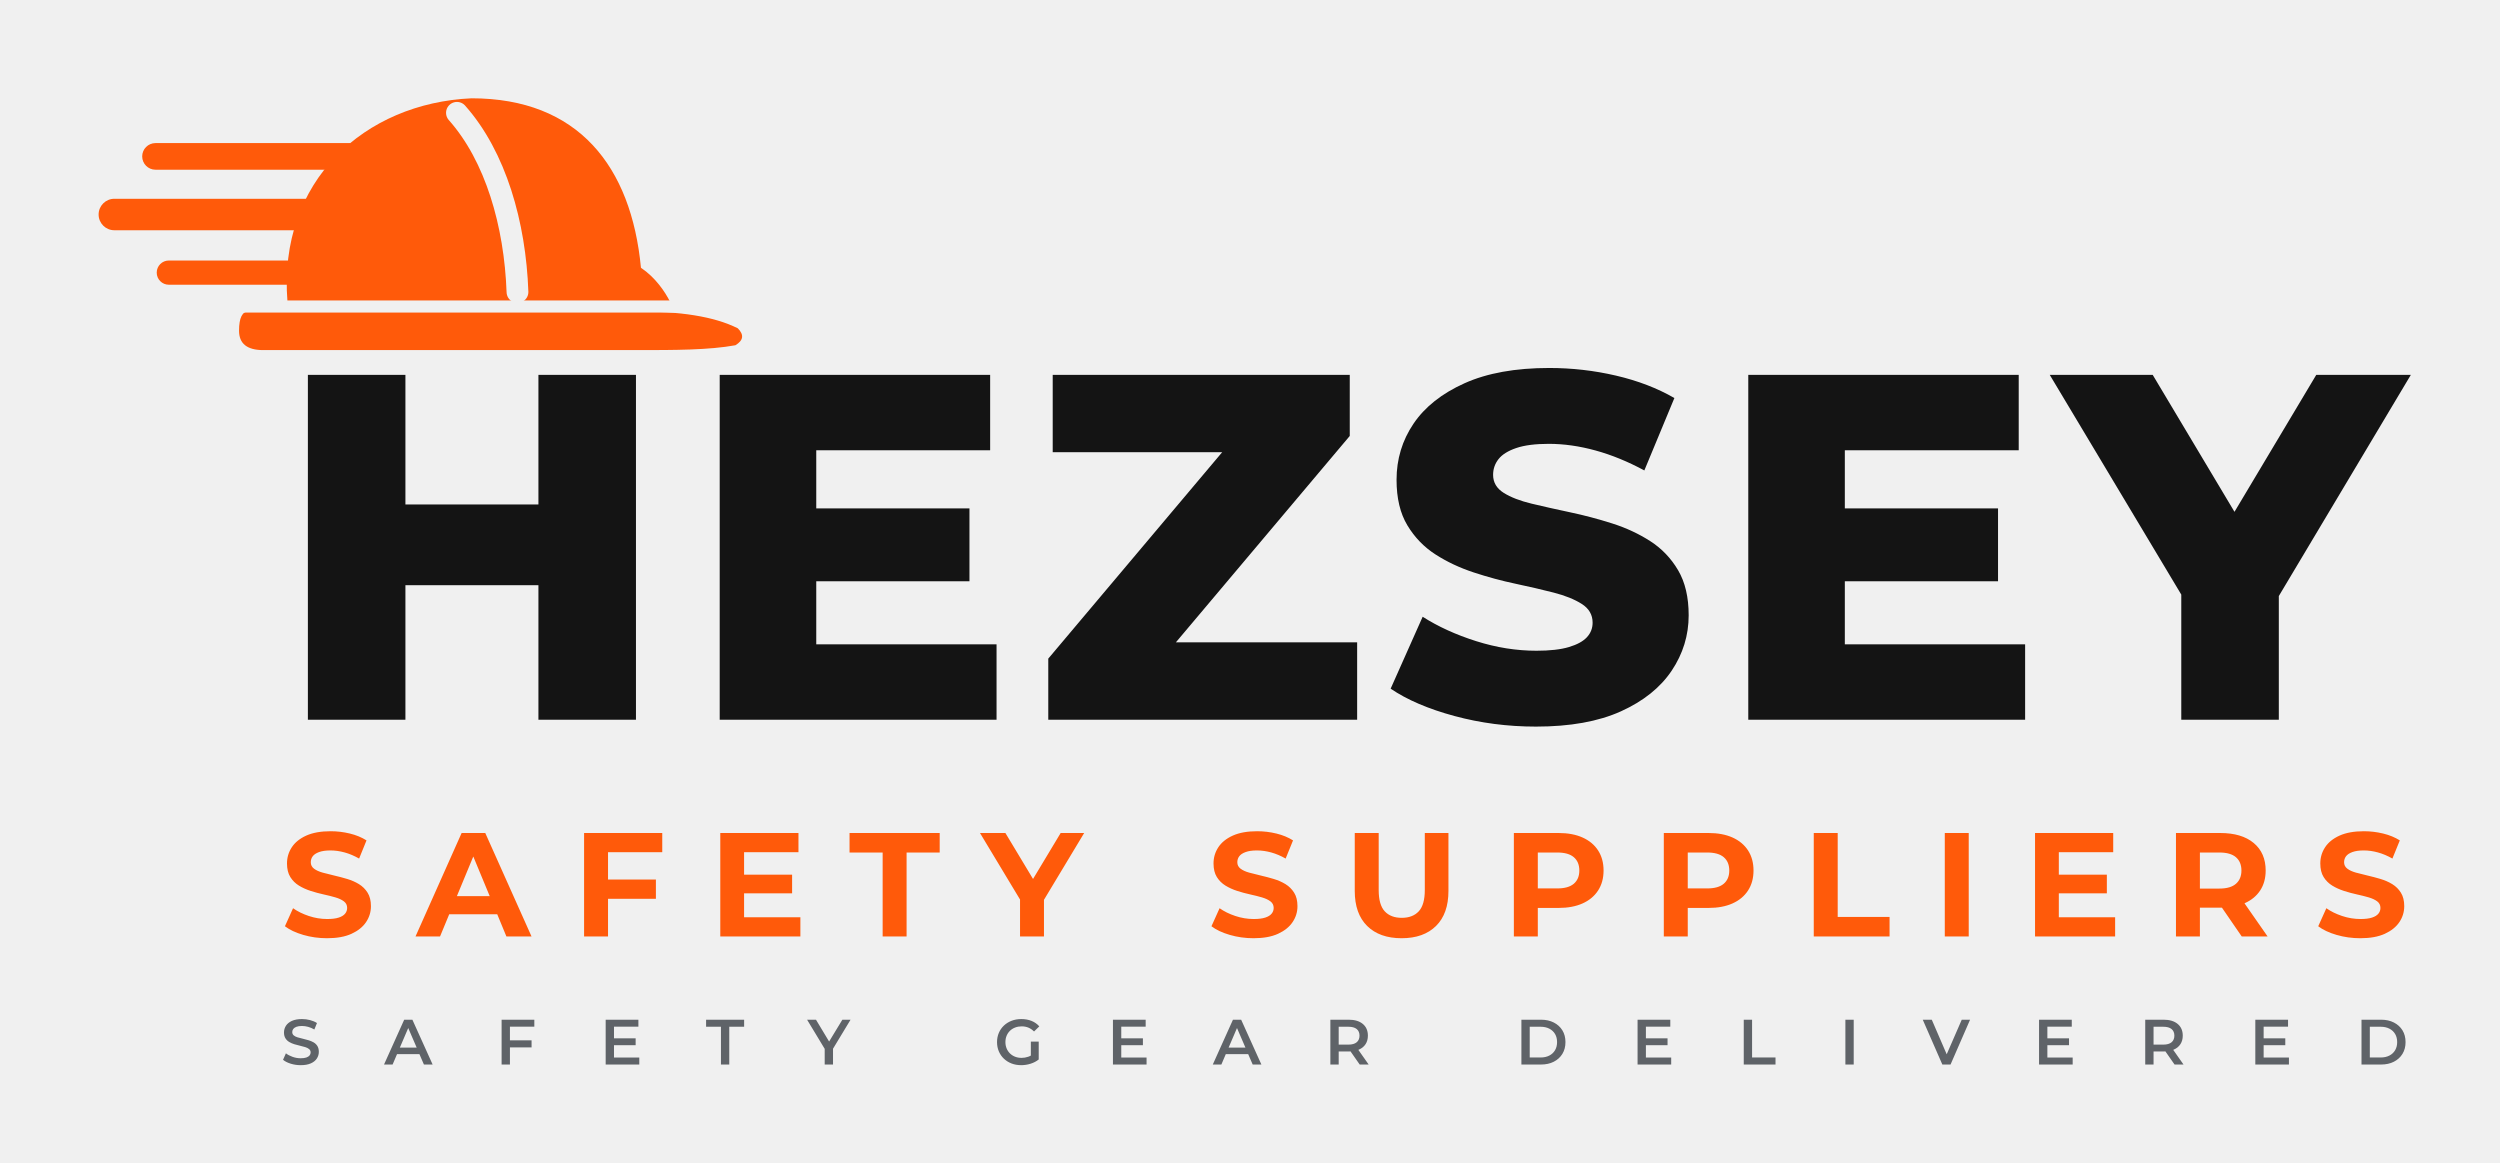
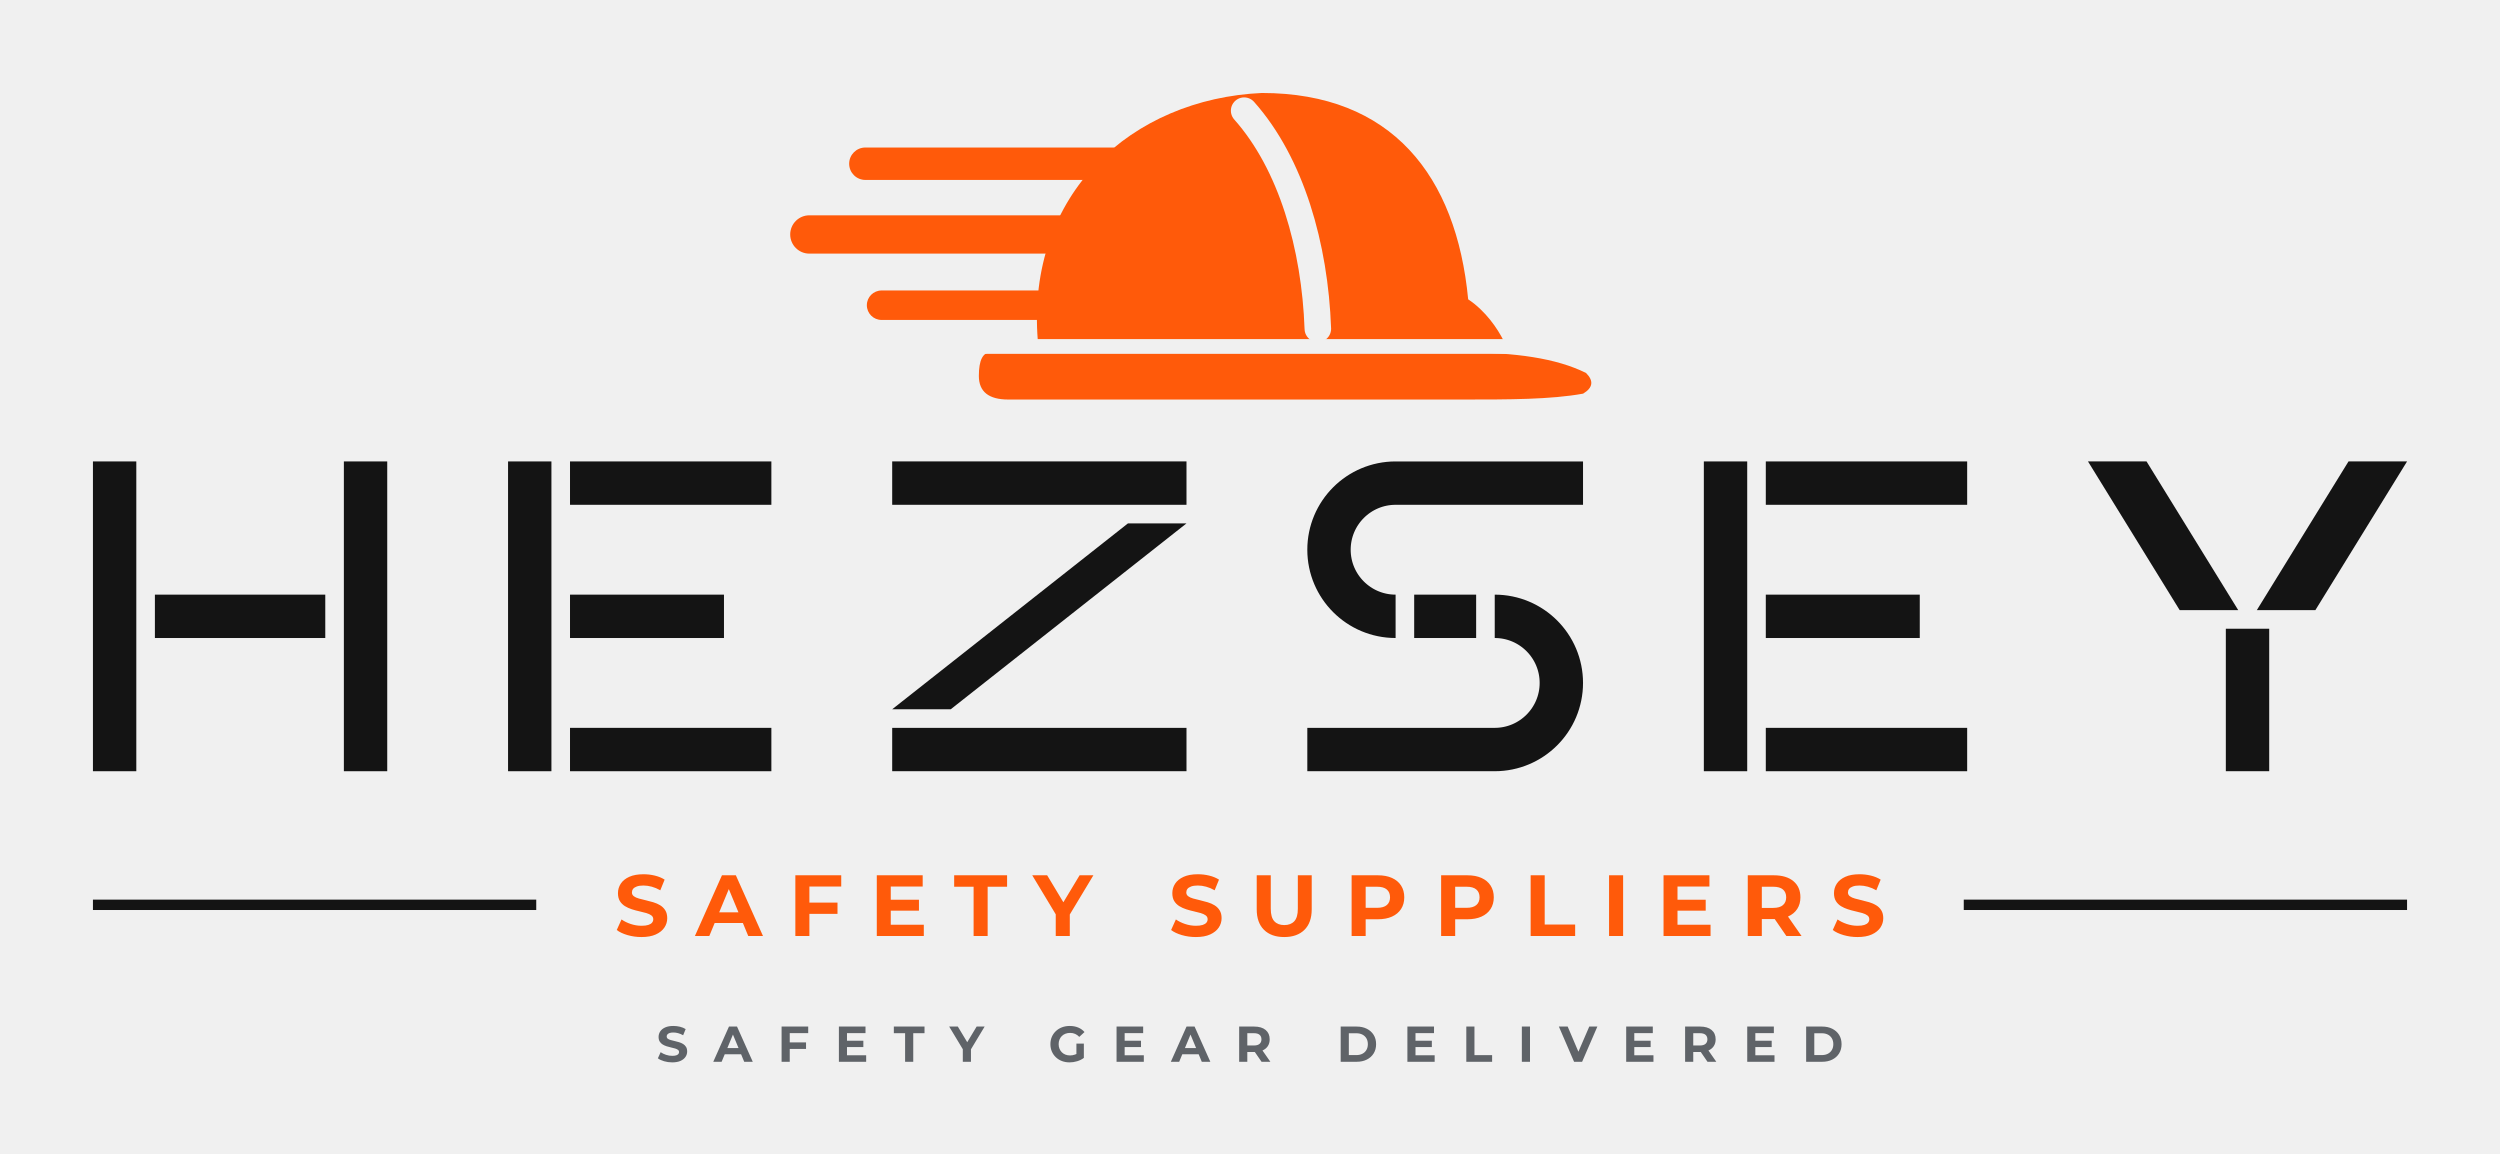
- <svg xmlns="http://www.w3.org/2000/svg" viewBox="0 0 1015 472" width="1015" height="472">
-   <g transform="translate(11.0 2.2)">
-     <g transform="translate(36.9 -37.0) scale(0.983)">
-       <mask id="hc" maskUnits="userSpaceOnUse" x="-40" y="40" width="340" height="180">
-         <rect x="-40" y="40" width="340" height="180" fill="white" />
-         <path fill="none" stroke="black" stroke-width="9" stroke-linecap="round" d="M140 82 C156 100 164 128 165 156" />
-         <path fill="none" stroke="black" stroke-width="5" d="M40 162 H270" />
-       </mask>
-       <g mask="url(#hc)">
-         <path fill="#FF5A0A" d="M15.5 94.5 H96 V105.5 H15.5 A5.5 5.5 0 0 1 15.5 94.5 Z" />
-         <path fill="#FF5A0A" d="M-1.5 117.5 H96 V130.5 H-1.5 A6.5 6.5 0 0 1 -1.5 117.5 Z" />
-         <path fill="#FF5A0A" d="M21.0 143.0 H96 V153.0 H21.0 A5.0 5.0 0 0 1 21.0 143.0 Z" />
-         <path fill="#FF5A0A" d="M70 160 C66 110 102 78 146 76 C190 76 212 104 216 146 C222 150 226 156 228 160 Z" />
-         <path fill="#FF5A0A" d="M54 164 H214 C232 164 246 166 256 171 Q260 175 255 178 C244 180 230 180 214 180 H60 Q50 180 50 172 Q50 164 54 164 Z" />
-       </g>
+ <svg xmlns="http://www.w3.org/2000/svg" viewBox="0 0 1614 745" width="1614" height="745">
+   <g transform="translate(536.8 -84.6) scale(1.903)">
+     <mask id="hc" maskUnits="userSpaceOnUse" x="-40" y="40" width="340" height="180">
+       <rect x="-40" y="40" width="340" height="180" fill="white" />
+       <path fill="none" stroke="black" stroke-width="9" stroke-linecap="round" d="M140 82 C156 100 164 128 165 156" />
+       <path fill="none" stroke="black" stroke-width="5" d="M40 162 H270" />
+     </mask>
+     <g mask="url(#hc)">
+       <path fill="#FF5A0A" d="M11.5 94.5 H96 V105.5 H11.5 A5.5 5.5 0 0 1 11.5 94.5 Z" />
+       <path fill="#FF5A0A" d="M-7.5 117.5 H96 V130.5 H-7.5 A6.5 6.5 0 0 1 -7.5 117.5 Z" />
+       <path fill="#FF5A0A" d="M17.0 143.0 H96 V153.0 H17.0 A5.0 5.0 0 0 1 17.0 143.0 Z" />
+       <path fill="#FF5A0A" d="M70 160 C66 110 102 78 146 76 C190 76 212 104 216 146 C222 150 226 156 228 160 Z" />
+       <path fill="#FF5A0A" d="M54 164 H214 C232 164 246 166 256 171 Q260 175 255 178 C244 180 230 180 214 180 H60 Q50 180 50 172 Q50 164 54 164 Z" />
    </g>
-     <path fill="#141414" d="M207.6 290.0V235.4H153.6V290.0H114.0V150.0H153.6V202.6H207.6V150.0H247.2V290.0ZM281.2 290.0V150.0H391V180.6H320.4V204.2H382.6V233.8H320.4V259.4H393.6V290.0ZM414.6 290.0V265.2L485.2 181.4H416.4V150.0H537.0V174.8L466.4 258.6H540.0V290.0ZM612.6 292.8Q595.4 292.8 579.5 288.5Q563.6 284.2 553.6 277.4L566.6 248.2Q576 254.2 588.3 258.1Q600.6 262.0 612.8 262.0Q621 262.0 626 260.5Q631 259.0 633.3 256.5Q635.6 254.0 635.6 250.6Q635.6 245.8 631.2 243.0Q626.8 240.2 619.8 238.4Q612.8 236.6 604.3 234.8Q595.8 233.0 587.3 230.2Q578.8 227.4 571.8 222.9Q564.8 218.4 560.4 211.1Q556 203.8 556 192.6Q556 180.0 562.9 169.8Q569.8 159.6 583.6 153.4Q597.4 147.2 618 147.2Q631.8 147.2 645.1 150.3Q658.4 153.4 668.8 159.4L656.6 188.8Q646.6 183.4 636.8 180.7Q627 178.0 617.8 178.0Q609.6 178.0 604.6 179.7Q599.6 181.4 597.4 184.2Q595.2 187.0 595.2 190.6Q595.2 195.2 599.5 197.9Q603.8 200.6 610.9 202.3Q618 204.0 626.5 205.8Q635 207.6 643.5 210.3Q652 213.0 659 217.5Q666 222.0 670.3 229.3Q674.6 236.6 674.6 247.6Q674.6 259.8 667.7 270.1Q660.8 280.4 647.1 286.6Q633.4 292.8 612.6 292.8ZM698.8 290.0V150.0H808.6V180.6H738V204.2H800.2V233.8H738V259.4H811.2V290.0ZM874.6 290.0V239.2L821.2 150.0H863.0L896.2 205.6L929.4 150.0H967.8L914.2 239.8V290.0Z" />
-     <path fill="#FF5A0A" d="M121.78 378.72Q116.74 378.72 112.12 377.37Q107.5 376.02 104.68 373.86L107.98 366.54Q110.68 368.46 114.37 369.69Q118.06 370.92 121.84 370.92Q124.72 370.92 126.49 370.35Q128.26 369.78 129.1 368.76Q129.94 367.74 129.94 366.42Q129.94 364.74 128.62 363.75Q127.3 362.76 125.14 362.13Q122.98 361.5 120.37 360.93Q117.76 360.36 115.15 359.52Q112.54 358.68 110.38 357.36Q108.22 356.04 106.87 353.88Q105.52 351.72 105.52 348.36Q105.52 344.76 107.47 341.79Q109.42 338.82 113.35 337.05Q117.28 335.28 123.22 335.28Q127.18 335.28 131.02 336.21Q134.86 337.14 137.8 339.0L134.8 346.38Q131.86 344.7 128.92 343.89Q125.98 343.08 123.16 343.08Q120.34 343.08 118.54 343.74Q116.74 344.4 115.96 345.45Q115.18 346.5 115.18 347.88Q115.18 349.5 116.5 350.49Q117.82 351.48 119.98 352.08Q122.14 352.68 124.75 353.28Q127.36 353.88 129.97 354.66Q132.58 355.44 134.74 356.76Q136.9 358.08 138.25 360.24Q139.6 362.4 139.6 365.7Q139.6 369.24 137.62 372.18Q135.64 375.12 131.71 376.92Q127.78 378.72 121.78 378.72ZM157.699 378.0 176.419 336.0H186.019L204.799 378.0H194.599L190.879 369.0H171.379L167.659 378.0ZM187.819 361.62 181.159 345.54 174.499 361.62ZM226.137 378.0V336.0H257.877V343.8H235.857V354.9H255.297V362.7H235.857V378.0ZM281.436 378.0V336.0H313.176V343.8H291.096V352.92H310.596V360.48H291.096V370.2H313.956V378.0ZM347.355 378.0V343.92H333.915V336.0H370.515V343.92H357.075V378.0ZM403.133 378.0V363.0L386.873 336.0H397.193L408.413 354.66L419.633 336.0H429.173L412.853 363.12V378.0ZM497.951 378.72Q492.911 378.72 488.291 377.37Q483.671 376.02 480.851 373.86L484.151 366.54Q486.851 368.46 490.541 369.69Q494.231 370.92 498.011 370.92Q500.891 370.92 502.661 370.35Q504.431 369.78 505.271 368.76Q506.111 367.74 506.111 366.42Q506.111 364.74 504.791 363.75Q503.471 362.76 501.311 362.13Q499.151 361.5 496.541 360.93Q493.931 360.36 491.321 359.52Q488.711 358.68 486.551 357.36Q484.391 356.04 483.041 353.88Q481.691 351.72 481.691 348.36Q481.691 344.76 483.641 341.79Q485.591 338.82 489.521 337.05Q493.451 335.28 499.391 335.28Q503.351 335.28 507.191 336.21Q511.031 337.14 513.971 339.0L510.971 346.38Q508.031 344.7 505.091 343.89Q502.151 343.08 499.331 343.08Q496.511 343.08 494.711 343.74Q492.911 344.4 492.131 345.45Q491.351 346.5 491.351 347.88Q491.351 349.5 492.671 350.49Q493.991 351.48 496.151 352.08Q498.311 352.68 500.921 353.28Q503.531 353.88 506.141 354.66Q508.751 355.44 510.911 356.76Q513.071 358.08 514.421 360.24Q515.771 362.4 515.771 365.7Q515.771 369.24 513.791 372.18Q511.811 375.12 507.881 376.92Q503.951 378.72 497.951 378.72ZM558.049 378.72Q549.109 378.72 544.069 373.74Q539.029 368.76 539.029 359.52V336.0H548.749V359.16Q548.749 365.16 551.209 367.8Q553.669 370.44 558.109 370.44Q562.549 370.44 565.009 367.8Q567.469 365.16 567.469 359.16V336.0H577.069V359.52Q577.069 368.76 572.029 373.74Q566.989 378.72 558.049 378.72ZM603.628 378.0V336.0H621.808Q627.448 336.0 631.528 337.83Q635.608 339.66 637.828 343.08Q640.048 346.5 640.048 351.24Q640.048 355.92 637.828 359.34Q635.608 362.76 631.528 364.59Q627.448 366.42 621.808 366.42H613.348V378.0ZM613.348 358.5H621.268Q625.768 358.5 627.988 356.58Q630.208 354.66 630.208 351.24Q630.208 347.76 627.988 345.84Q625.768 343.92 621.268 343.92H613.348ZM664.507 378.0V336.0H682.687Q688.327 336.0 692.407 337.83Q696.487 339.66 698.707 343.08Q700.927 346.5 700.927 351.24Q700.927 355.92 698.707 359.34Q696.487 362.76 692.407 364.59Q688.327 366.42 682.687 366.42H674.227V378.0ZM674.227 358.5H682.147Q686.647 358.5 688.867 356.58Q691.087 354.66 691.087 351.24Q691.087 347.76 688.867 345.84Q686.647 343.92 682.147 343.92H674.227ZM725.385 378.0V336.0H735.105V370.08H756.165V378.0ZM778.584 378.0V336.0H788.304V378.0ZM815.223 378.0V336.0H846.963V343.8H824.883V352.92H844.383V360.48H824.883V370.2H847.743V378.0ZM872.441 378.0V336.0H890.381Q899.141 336.0 904.001 340.05Q908.861 344.1 908.861 351.24Q908.861 355.92 906.641 359.31Q904.421 362.7 900.341 364.5Q900.281 364.5 900.281 364.56L909.641 378.0H899.141L891.101 366.3Q890.861 366.3 890.621 366.3H882.161V378.0ZM882.161 358.56H890.081Q894.581 358.56 896.801 356.61Q899.021 354.66 899.021 351.24Q899.021 347.76 896.801 345.84Q894.581 343.92 890.081 343.92H882.161ZM947.3 378.72Q942.26 378.72 937.64 377.37Q933.02 376.02 930.2 373.86L933.5 366.54Q936.2 368.46 939.89 369.69Q943.58 370.92 947.36 370.92Q950.24 370.92 952.01 370.35Q953.78 369.78 954.62 368.76Q955.46 367.74 955.46 366.42Q955.46 364.74 954.14 363.75Q952.82 362.76 950.66 362.13Q948.5 361.5 945.89 360.93Q943.28 360.36 940.67 359.52Q938.06 358.68 935.9 357.36Q933.74 356.04 932.39 353.88Q931.04 351.72 931.04 348.36Q931.04 344.76 932.99 341.79Q934.94 338.82 938.87 337.05Q942.8 335.28 948.74 335.28Q952.7 335.28 956.54 336.21Q960.38 337.14 963.32 339.0L960.32 346.38Q957.38 344.7 954.44 343.89Q951.5 343.08 948.68 343.08Q945.86 343.08 944.06 343.74Q942.26 344.4 941.48 345.45Q940.7 346.5 940.7 347.88Q940.7 349.5 942.02 350.49Q943.34 351.48 945.5 352.08Q947.66 352.68 950.27 353.28Q952.88 353.88 955.49 354.66Q958.1 355.44 960.26 356.76Q962.42 358.08 963.77 360.24Q965.12 362.4 965.12 365.7Q965.12 369.24 963.14 372.18Q961.16 375.12 957.23 376.92Q953.3 378.72 947.3 378.72Z" />
-     <path fill="#5F6368" d="M111.086 430.26Q108.954 430.26 107.004 429.649Q105.054 429.038 103.91 428.076L105.08 425.45Q106.172 426.308 107.784 426.88Q109.396 427.452 111.086 427.452Q112.516 427.452 113.4 427.14Q114.284 426.828 114.7 426.295Q115.116 425.762 115.116 425.086Q115.116 424.254 114.518 423.747Q113.92 423.24 112.971 422.941Q112.022 422.642 110.865 422.382Q109.708 422.122 108.551 421.771Q107.394 421.42 106.445 420.861Q105.496 420.302 104.898 419.366Q104.3 418.43 104.3 416.974Q104.3 415.492 105.093 414.257Q105.886 413.022 107.511 412.281Q109.136 411.54 111.632 411.54Q113.27 411.54 114.882 411.956Q116.494 412.372 117.69 413.152L116.624 415.778Q115.402 415.05 114.102 414.699Q112.802 414.348 111.606 414.348Q110.202 414.348 109.331 414.686Q108.46 415.024 108.057 415.57Q107.654 416.116 107.654 416.818Q107.654 417.65 108.239 418.157Q108.824 418.664 109.773 418.95Q110.722 419.236 111.892 419.509Q113.062 419.782 114.219 420.12Q115.376 420.458 116.325 421.004Q117.274 421.55 117.859 422.486Q118.444 423.422 118.444 424.852Q118.444 426.308 117.651 427.543Q116.858 428.778 115.22 429.519Q113.582 430.26 111.086 430.26ZM144.913 430.0 153.103 411.8H156.431L164.647 430.0H161.111L159.291 425.788H150.191L148.397 430.0ZM158.173 423.136 154.741 415.18 151.335 423.136ZM192.651 430.0V411.8H205.937V414.634H196.031V420.172H204.819V423.032H196.031V430.0ZM234.902 430.0V411.8H248.188V414.634H238.282V419.366H247.07V422.148H238.282V427.166H248.552V430.0ZM281.704 430.0V414.66H275.672V411.8H291.116V414.66H285.084V430.0ZM323.825 430.0V423.63L316.675 411.8H320.289L325.619 420.666L331.001 411.8H334.329L327.205 423.578V430.0ZM403.596 430.26Q401.464 430.26 399.683 429.571Q397.902 428.882 396.576 427.621Q395.25 426.36 394.522 424.644Q393.794 422.928 393.794 420.9Q393.794 418.872 394.522 417.156Q395.25 415.44 396.589 414.179Q397.928 412.918 399.722 412.229Q401.516 411.54 403.648 411.54Q405.962 411.54 407.821 412.294Q409.68 413.048 410.954 414.504L408.822 416.584Q407.756 415.518 406.521 415.011Q405.286 414.504 403.804 414.504Q402.374 414.504 401.152 414.972Q399.93 415.44 399.046 416.298Q398.162 417.156 397.681 418.326Q397.2 419.496 397.2 420.9Q397.2 422.278 397.681 423.448Q398.162 424.618 399.046 425.489Q399.93 426.36 401.126 426.828Q402.322 427.296 403.778 427.296Q405.13 427.296 406.404 426.854Q406.976 426.672 407.522 426.36V420.692H410.72V427.946Q409.29 429.09 407.405 429.675Q405.52 430.26 403.596 430.26ZM440.855 430.0V411.8H454.141V414.634H444.235V419.366H453.023V422.148H444.235V427.166H454.505V430.0ZM481.391 430.0 489.581 411.8H492.909L501.125 430.0H497.589L495.769 425.788H486.669L484.875 430.0ZM494.651 423.136 491.219 415.18 487.813 423.136ZM529.128 430.0V411.8H536.59Q540.23 411.8 542.297 413.516Q544.364 415.232 544.364 418.274Q544.364 420.276 543.428 421.719Q542.492 423.162 540.776 423.916Q540.646 423.994 540.49 424.046L544.676 430.0H541.036L537.318 424.67Q536.98 424.696 536.616 424.696H532.508V430.0ZM532.508 421.914H536.46Q538.696 421.914 539.827 420.952Q540.958 419.99 540.958 418.274Q540.958 416.532 539.827 415.596Q538.696 414.66 536.46 414.66H532.508ZM606.689 430.0V411.8H614.645Q617.609 411.8 619.845 412.944Q622.081 414.088 623.329 416.116Q624.577 418.144 624.577 420.9Q624.577 423.63 623.329 425.671Q622.081 427.712 619.845 428.856Q617.609 430.0 614.645 430.0ZM610.069 427.14H614.489Q616.517 427.14 618.025 426.36Q619.533 425.58 620.352 424.176Q621.171 422.772 621.171 420.9Q621.171 419.002 620.352 417.611Q619.533 416.22 618.025 415.44Q616.517 414.66 614.489 414.66H610.069ZM653.854 430.0V411.8H667.14V414.634H657.234V419.366H666.022V422.148H657.234V427.166H667.504V430.0ZM696.964 430.0V411.8H700.344V427.14H709.86V430.0ZM738.227 430.0V411.8H741.607V430.0ZM777.592 430.0 769.636 411.8H773.302L779.36 425.84L785.47 411.8H788.85L780.92 430.0ZM816.854 430.0V411.8H830.14V414.634H820.234V419.366H829.022V422.148H820.234V427.166H830.504V430.0ZM859.963 430.0V411.8H867.425Q871.065 411.8 873.132 413.516Q875.199 415.232 875.199 418.274Q875.199 420.276 874.263 421.719Q873.327 423.162 871.611 423.916Q871.481 423.994 871.325 424.046L875.511 430.0H871.871L868.153 424.67Q867.815 424.696 867.451 424.696H863.343V430.0ZM863.343 421.914H867.295Q869.531 421.914 870.662 420.952Q871.793 419.99 871.793 418.274Q871.793 416.532 870.662 415.596Q869.531 414.66 867.295 414.66H863.343ZM904.659 430.0V411.8H917.945V414.634H908.039V419.366H916.827V422.148H908.039V427.166H918.309V430.0ZM947.768 430.0V411.8H955.724Q958.688 411.8 960.924 412.944Q963.16 414.088 964.408 416.116Q965.656 418.144 965.656 420.9Q965.656 423.63 964.408 425.671Q963.16 427.712 960.924 428.856Q958.688 430.0 955.724 430.0ZM951.148 427.14H955.568Q957.596 427.14 959.104 426.36Q960.612 425.58 961.431 424.176Q962.25 422.772 962.25 420.9Q962.25 419.002 961.431 417.611Q960.612 416.22 959.104 415.44Q957.596 414.66 955.568 414.66H951.148Z" />
  </g>
+   <g transform="translate(60.0 297.9) scale(1.0)">
+     <path fill="#141414" transform="translate(0.0 0)" d="M0.0 0.0h28.0v200.0h-28.0Z M162.0 0.0h28.0v200.0h-28.0Z M40.0 86.0h110.0v28.0h-110.0Z" />
+     <path fill="#141414" transform="translate(268.0 0)" d="M0.0 0.0h28.0v200.0h-28.0Z M40.0 0.0h130.0v28.0h-130.0Z M40.0 86.0h99.4v28.0h-99.4Z M40.0 172.0h130.0v28.0h-130.0Z" />
+     <path fill="#141414" transform="translate(516.0 0)" d="M0.0 0.0h190.0v28.0h-190.0Z M0.0 172.0h190.0v28.0h-190.0Z M152.2 40.0 L190.0 40.0 L37.8 160.0 L0.0 160.0Z" />
+     <g transform="translate(784.0 0)">
+       <path d="M178 14.0 H57.0 A43.0 43.0 0 0 0 57.0 100.0" fill="none" stroke="#141414" stroke-width="28" />
+       <path d="M69.0 100.0 H109.0" fill="none" stroke="#141414" stroke-width="28" />
+       <path d="M121.0 100.0 A43.0 43.0 0 0 1 121.0 186.0 H0" fill="none" stroke="#141414" stroke-width="28" />
+     </g>
+     <path fill="#141414" transform="translate(1040.0 0)" d="M0.0 0.0h28.0v200.0h-28.0Z M40.0 0.0h130.0v28.0h-130.0Z M40.0 86.0h99.4v28.0h-99.4Z M40.0 172.0h130.0v28.0h-130.0Z" />
+     <path fill="#141414" transform="translate(1288.0 0)" d="M0.0 0.0 L37.8 0.0 L97.0 96.0 L59.2 96.0Z M206.0 0.0 L168.2 0.0 L109.0 96.0 L146.8 96.0Z M89.0 108.0h28.0v92.0h-28.0Z" />
+   </g>
+   <path fill="#FF5A0A" d="M414.132 604.957Q409.428 604.957 405.116 603.697Q400.804 602.437 398.172 600.421L401.252 593.589Q403.772 595.381 407.216 596.529Q410.66 597.677 414.188 597.677Q416.876 597.677 418.528 597.145Q420.18 596.613 420.964 595.661Q421.748 594.709 421.748 593.477Q421.748 591.909 420.516 590.985Q419.284 590.061 417.268 589.473Q415.252 588.885 412.816 588.353Q410.38 587.821 407.944 587.037Q405.508 586.253 403.492 585.021Q401.476 583.789 400.216 581.773Q398.956 579.757 398.956 576.621Q398.956 573.261 400.776 570.489Q402.596 567.717 406.264 566.065Q409.932 564.413 415.476 564.413Q419.172 564.413 422.756 565.281Q426.34 566.149 429.084 567.885L426.284 574.773Q423.54 573.205 420.796 572.449Q418.052 571.693 415.42 571.693Q412.788 571.693 411.108 572.309Q409.428 572.925 408.7 573.905Q407.972 574.885 407.972 576.173Q407.972 577.685 409.204 578.609Q410.436 579.533 412.452 580.093Q414.468 580.653 416.904 581.213Q419.34 581.773 421.776 582.501Q424.212 583.229 426.228 584.461Q428.244 585.693 429.504 587.709Q430.764 589.725 430.764 592.805Q430.764 596.109 428.916 598.853Q427.068 601.597 423.4 603.277Q419.732 604.957 414.132 604.957ZM448.628 604.285 466.1 565.085H475.06L492.588 604.285H483.068L479.596 595.885H461.396L457.924 604.285ZM476.74 588.997 470.524 573.989 464.308 588.997ZM513.476 604.285V565.085H543.1V572.365H522.548V582.725H540.692V590.005H522.548V604.285ZM566.06 604.285V565.085H595.684V572.365H575.076V580.877H593.276V587.933H575.076V597.005H596.412V604.285ZM628.556 604.285V572.477H616.012V565.085H650.172V572.477H637.628V604.285ZM681.588 604.285V590.285L666.412 565.085H676.044L686.516 582.501L696.988 565.085H705.892L690.66 590.397V604.285ZM772.028 604.957Q767.324 604.957 763.012 603.697Q758.7 602.437 756.068 600.421L759.148 593.589Q761.668 595.381 765.112 596.529Q768.556 597.677 772.084 597.677Q774.772 597.677 776.424 597.145Q778.076 596.613 778.86 595.661Q779.644 594.709 779.644 593.477Q779.644 591.909 778.412 590.985Q777.18 590.061 775.164 589.473Q773.148 588.885 770.712 588.353Q768.276 587.821 765.84 587.037Q763.404 586.253 761.388 585.021Q759.372 583.789 758.112 581.773Q756.852 579.757 756.852 576.621Q756.852 573.261 758.672 570.489Q760.492 567.717 764.16 566.065Q767.828 564.413 773.372 564.413Q777.068 564.413 780.652 565.281Q784.236 566.149 786.98 567.885L784.18 574.773Q781.436 573.205 778.692 572.449Q775.948 571.693 773.316 571.693Q770.684 571.693 769.004 572.309Q767.324 572.925 766.596 573.905Q765.868 574.885 765.868 576.173Q765.868 577.685 767.1 578.609Q768.332 579.533 770.348 580.093Q772.364 580.653 774.8 581.213Q777.236 581.773 779.672 582.501Q782.108 583.229 784.124 584.461Q786.14 585.693 787.4 587.709Q788.66 589.725 788.66 592.805Q788.66 596.109 786.812 598.853Q784.964 601.597 781.296 603.277Q777.628 604.957 772.028 604.957ZM829.092 604.957Q820.748 604.957 816.044 600.309Q811.34 595.661 811.34 587.037V565.085H820.412V586.701Q820.412 592.301 822.708 594.765Q825.004 597.229 829.148 597.229Q833.292 597.229 835.588 594.765Q837.884 592.301 837.884 586.701V565.085H846.844V587.037Q846.844 595.661 842.14 600.309Q837.436 604.957 829.092 604.957ZM872.604 604.285V565.085H889.572Q894.836 565.085 898.644 566.793Q902.452 568.501 904.524 571.693Q906.596 574.885 906.596 579.309Q906.596 583.677 904.524 586.869Q902.452 590.061 898.644 591.769Q894.836 593.477 889.572 593.477H881.676V604.285ZM881.676 586.085H889.068Q893.268 586.085 895.34 584.293Q897.412 582.501 897.412 579.309Q897.412 576.061 895.34 574.269Q893.268 572.477 889.068 572.477H881.676ZM930.396 604.285V565.085H947.364Q952.628 565.085 956.436 566.793Q960.244 568.501 962.316 571.693Q964.388 574.885 964.388 579.309Q964.388 583.677 962.316 586.869Q960.244 590.061 956.436 591.769Q952.628 593.477 947.364 593.477H939.468V604.285ZM939.468 586.085H946.86Q951.06 586.085 953.132 584.293Q955.204 582.501 955.204 579.309Q955.204 576.061 953.132 574.269Q951.06 572.477 946.86 572.477H939.468ZM988.188 604.285V565.085H997.26V596.893H1016.916V604.285ZM1038.812 604.285V565.085H1047.884V604.285ZM1073.98 604.285V565.085H1103.604V572.365H1082.996V580.877H1101.196V587.933H1082.996V597.005H1104.332V604.285ZM1128.356 604.285V565.085H1145.1Q1153.276 565.085 1157.812 568.865Q1162.348 572.645 1162.348 579.309Q1162.348 583.677 1160.276 586.841Q1158.204 590.005 1154.396 591.685Q1154.34 591.685 1154.34 591.741L1163.076 604.285H1153.276L1145.772 593.365Q1145.548 593.365 1145.324 593.365H1137.428V604.285ZM1137.428 586.141H1144.82Q1149.02 586.141 1151.092 584.321Q1153.164 582.501 1153.164 579.309Q1153.164 576.061 1151.092 574.269Q1149.02 572.477 1144.82 572.477H1137.428ZM1199.196 604.957Q1194.492 604.957 1190.18 603.697Q1185.868 602.437 1183.236 600.421L1186.316 593.589Q1188.836 595.381 1192.28 596.529Q1195.724 597.677 1199.252 597.677Q1201.94 597.677 1203.592 597.145Q1205.244 596.613 1206.028 595.661Q1206.812 594.709 1206.812 593.477Q1206.812 591.909 1205.58 590.985Q1204.348 590.061 1202.332 589.473Q1200.316 588.885 1197.88 588.353Q1195.444 587.821 1193.008 587.037Q1190.572 586.253 1188.556 585.021Q1186.54 583.789 1185.28 581.773Q1184.02 579.757 1184.02 576.621Q1184.02 573.261 1185.84 570.489Q1187.66 567.717 1191.328 566.065Q1194.996 564.413 1200.54 564.413Q1204.236 564.413 1207.82 565.281Q1211.404 566.149 1214.148 567.885L1211.348 574.773Q1208.604 573.205 1205.86 572.449Q1203.116 571.693 1200.484 571.693Q1197.852 571.693 1196.172 572.309Q1194.492 572.925 1193.764 573.905Q1193.036 574.885 1193.036 576.173Q1193.036 577.685 1194.268 578.609Q1195.5 579.533 1197.516 580.093Q1199.532 580.653 1201.968 581.213Q1204.404 581.773 1206.84 582.501Q1209.276 583.229 1211.292 584.461Q1213.308 585.693 1214.568 587.709Q1215.828 589.725 1215.828 592.805Q1215.828 596.109 1213.98 598.853Q1212.132 601.597 1208.464 603.277Q1204.796 604.957 1199.196 604.957Z" />
+   <rect x="60" y="580.8" width="286.2" height="6.7" fill="#141414" />
+   <rect x="1267.8" y="580.8" width="286.2" height="6.7" fill="#141414" />
+   <path fill="#5F6368" d="M433.983 685.874Q431.255 685.874 428.754 685.143Q426.253 684.413 424.727 683.243L426.513 679.281Q427.975 680.32 429.972 680.986Q431.97 681.652 434.016 681.652Q435.575 681.652 436.533 681.343Q437.491 681.035 437.946 680.483Q438.401 679.93 438.401 679.216Q438.401 678.306 437.686 677.771Q436.972 677.235 435.802 676.894Q434.633 676.553 433.22 676.244Q431.807 675.935 430.394 675.481Q428.982 675.026 427.812 674.311Q426.643 673.597 425.912 672.428Q425.181 671.258 425.181 669.439Q425.181 667.491 426.237 665.883Q427.293 664.275 429.42 663.317Q431.547 662.359 434.763 662.359Q436.907 662.359 438.985 662.862Q441.064 663.366 442.656 664.373L441.032 668.368Q439.44 667.458 437.849 667.02Q436.257 666.581 434.73 666.581Q433.204 666.581 432.23 666.938Q431.255 667.296 430.833 667.864Q430.411 668.433 430.411 669.18Q430.411 670.057 431.125 670.592Q431.84 671.128 433.009 671.453Q434.178 671.778 435.591 672.103Q437.004 672.428 438.417 672.85Q439.83 673.272 440.999 673.987Q442.168 674.701 442.899 675.87Q443.63 677.04 443.63 678.826Q443.63 680.742 442.558 682.334Q441.486 683.925 439.359 684.9Q437.231 685.874 433.983 685.874ZM460.487 685.485 470.621 662.749H475.818L485.984 685.485H480.462L478.449 680.613H467.893L465.879 685.485ZM476.792 676.617 473.187 667.913 469.582 676.617ZM504.595 685.485V662.749H521.777V666.971H509.857V672.98H520.38V677.202H509.857V685.485ZM541.59 685.485V662.749H558.772V666.971H546.819V671.908H557.375V676H546.819V681.262H559.194V685.485ZM584.333 685.485V667.036H577.058V662.749H596.871V667.036H589.595V685.485ZM621.588 685.485V677.365L612.786 662.749H618.372L624.446 672.85L630.52 662.749H635.684L626.85 677.429V685.485ZM690.543 685.874Q687.847 685.874 685.59 685.014Q683.332 684.153 681.66 682.561Q679.987 680.97 679.061 678.826Q678.136 676.682 678.136 674.117Q678.136 671.551 679.061 669.407Q679.987 667.263 681.676 665.672Q683.365 664.08 685.638 663.219Q687.912 662.359 690.64 662.359Q693.661 662.359 696.081 663.366Q698.501 664.373 700.157 666.289L696.779 669.407Q695.545 668.108 694.083 667.474Q692.622 666.841 690.9 666.841Q689.244 666.841 687.88 667.361Q686.515 667.88 685.525 668.855Q684.534 669.829 683.998 671.161Q683.462 672.493 683.462 674.117Q683.462 675.708 683.998 677.04Q684.534 678.371 685.525 679.362Q686.515 680.353 687.863 680.872Q689.211 681.392 690.835 681.392Q692.394 681.392 693.888 680.872Q694.408 680.71 694.928 680.45V673.759H699.735V682.984Q697.883 684.38 695.431 685.127Q692.979 685.874 690.543 685.874ZM720.847 685.485V662.749H738.029V666.971H726.076V671.908H736.632V676H726.076V681.262H738.451V685.485ZM755.893 685.485 766.026 662.749H771.223L781.39 685.485H775.868L773.854 680.613H763.298L761.284 685.485ZM772.198 676.617 768.592 667.913 764.987 676.617ZM800.001 685.485V662.749H809.712Q814.454 662.749 817.085 664.941Q819.716 667.133 819.716 670.998Q819.716 673.532 818.514 675.367Q817.312 677.202 815.104 678.177Q815.071 678.177 815.071 678.209L820.138 685.485H814.454L810.102 679.151Q809.972 679.151 809.842 679.151H805.262V685.485ZM805.262 674.961H809.55Q811.986 674.961 813.187 673.905Q814.389 672.85 814.389 670.998Q814.389 669.115 813.187 668.075Q811.986 667.036 809.55 667.036H805.262ZM865.545 685.485V662.749H875.874Q879.577 662.749 882.402 664.161Q885.228 665.574 886.82 668.108Q888.411 670.641 888.411 674.117Q888.411 677.559 886.82 680.109Q885.228 682.659 882.402 684.072Q879.577 685.485 875.874 685.485ZM870.807 681.165H875.614Q877.888 681.165 879.56 680.304Q881.233 679.443 882.159 677.852Q883.084 676.26 883.084 674.117Q883.084 671.94 882.159 670.365Q881.233 668.79 879.56 667.929Q877.888 667.068 875.614 667.068H870.807ZM908.614 685.485V662.749H925.796V666.971H913.843V671.908H924.399V676H913.843V681.262H926.218V685.485ZM946.648 685.485V662.749H951.91V681.197H963.31V685.485ZM982.506 685.485V662.749H987.767V685.485ZM1016.22 685.485 1006.411 662.749H1012.095L1019.013 678.989L1026.029 662.749H1031.258L1021.417 685.485ZM1049.869 685.485V662.749H1067.051V666.971H1055.098V671.908H1065.654V676H1055.098V681.262H1067.473V685.485ZM1087.903 685.485V662.749H1097.615Q1102.357 662.749 1104.988 664.941Q1107.619 667.133 1107.619 670.998Q1107.619 673.532 1106.417 675.367Q1105.215 677.202 1103.006 678.177Q1102.974 678.177 1102.974 678.209L1108.041 685.485H1102.357L1098.005 679.151Q1097.875 679.151 1097.745 679.151H1093.165V685.485ZM1093.165 674.961H1097.452Q1099.888 674.961 1101.09 673.905Q1102.292 672.85 1102.292 670.998Q1102.292 669.115 1101.09 668.075Q1099.888 667.036 1097.452 667.036H1093.165ZM1128.016 685.485V662.749H1145.198V666.971H1133.245V671.908H1143.801V676H1133.245V681.262H1145.62V685.485ZM1166.05 685.485V662.749H1176.379Q1180.082 662.749 1182.907 664.161Q1185.733 665.574 1187.325 668.108Q1188.916 670.641 1188.916 674.117Q1188.916 677.559 1187.325 680.109Q1185.733 682.659 1182.907 684.072Q1180.082 685.485 1176.379 685.485ZM1171.312 681.165H1176.119Q1178.393 681.165 1180.065 680.304Q1181.738 679.443 1182.664 677.852Q1183.589 676.26 1183.589 674.117Q1183.589 671.94 1182.664 670.365Q1181.738 668.79 1180.065 667.929Q1178.393 667.068 1176.119 667.068H1171.312Z" />
</svg>
